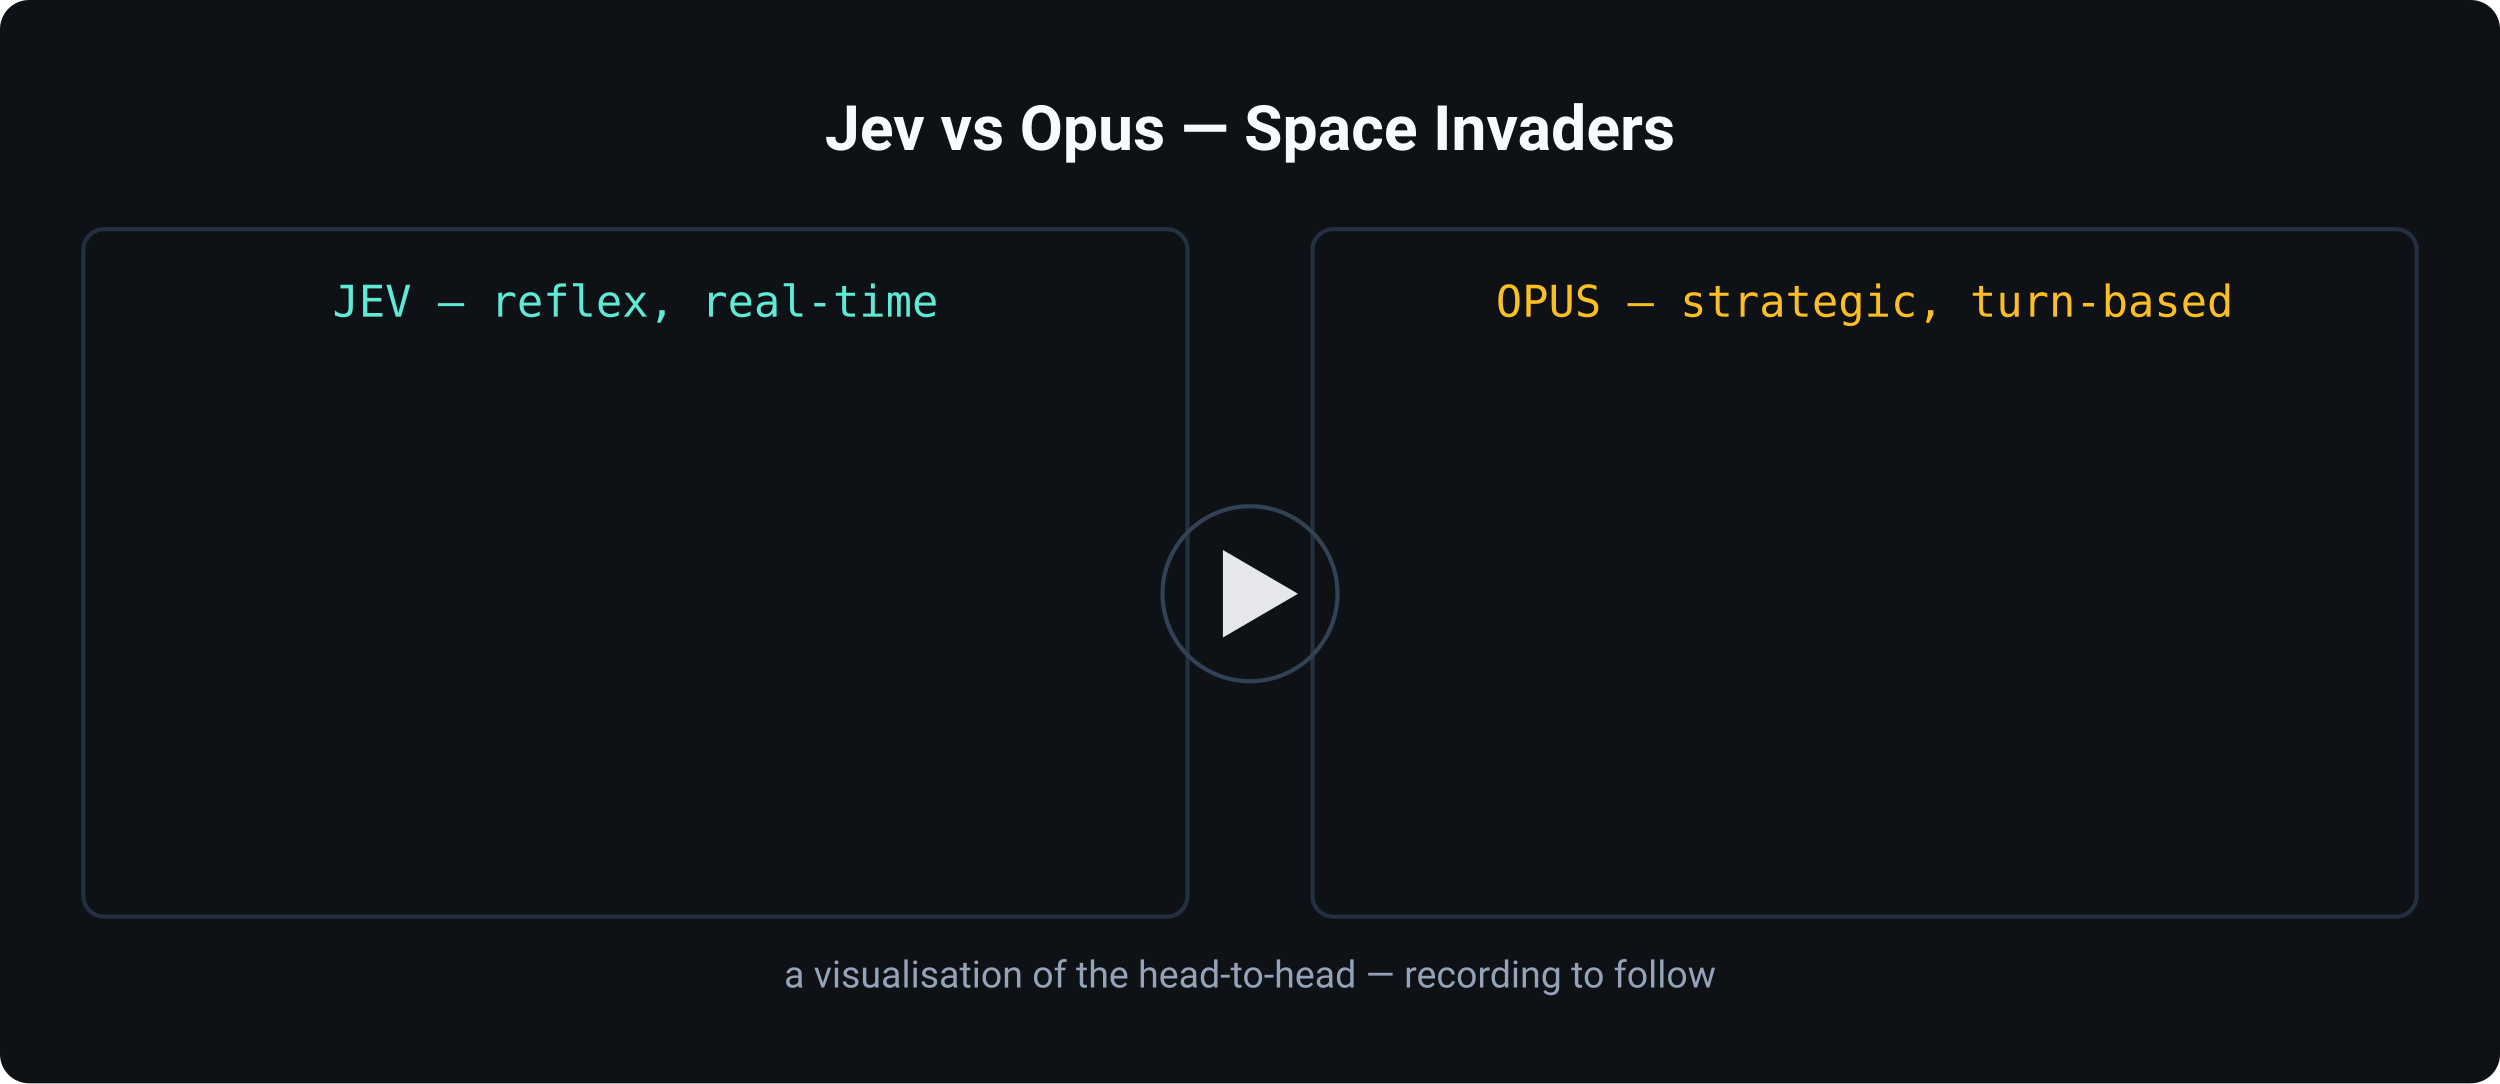
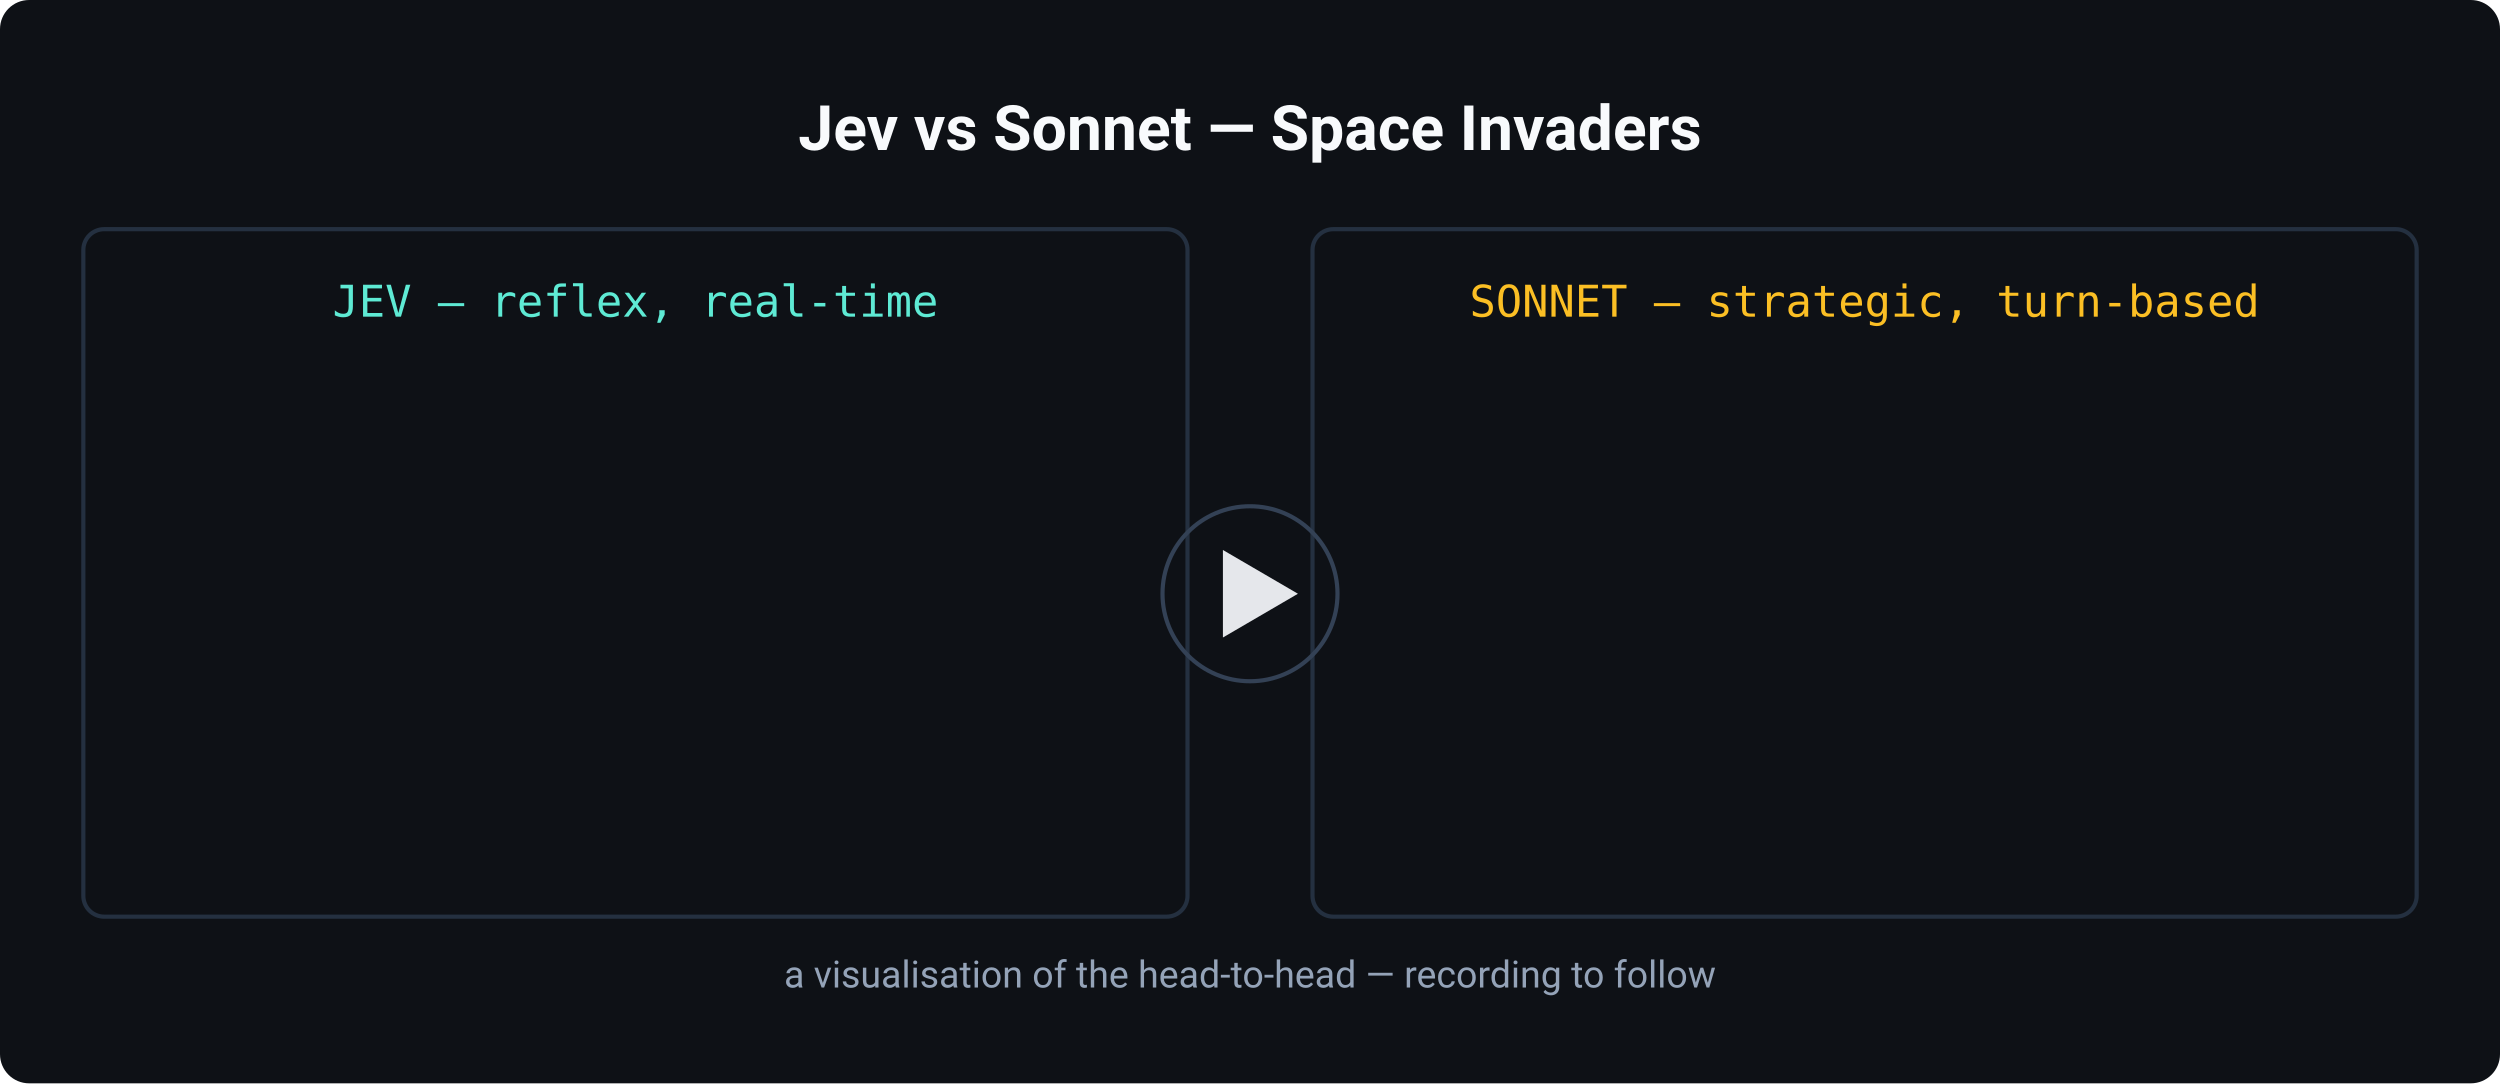
<svg xmlns="http://www.w3.org/2000/svg" viewBox="0 0 1200 520" role="img" aria-label="Jev vs Opus Space Invaders visualisation placeholder">
  <rect width="1200" height="520" rx="14" fill="#0e1116" />
-   <text x="600" y="72" text-anchor="middle" font-family="system-ui,Segoe UI,Roboto,sans-serif" font-size="30" font-weight="700" fill="#f8fafc">Jev vs Opus — Space Invaders</text>
+   <text x="600" y="72" text-anchor="middle" font-family="system-ui,Segoe UI,Roboto,sans-serif" font-size="30" font-weight="700" fill="#f8fafc">Jev vs Sonnet — Space Invaders</text>
  <g fill="none" stroke="#243040" stroke-width="2">
    <rect x="40" y="110" width="530" height="330" rx="10" />
    <rect x="630" y="110" width="530" height="330" rx="10" />
  </g>
  <text x="305" y="152" text-anchor="middle" font-family="ui-monospace,Menlo,monospace" font-size="21" fill="#5eead4">JEV — reflex, real-time</text>
-   <text x="895" y="152" text-anchor="middle" font-family="ui-monospace,Menlo,monospace" font-size="21" fill="#fbbf24">OPUS — strategic, turn-based</text>
+   <text x="895" y="152" text-anchor="middle" font-family="ui-monospace,Menlo,monospace" font-size="21" fill="#fbbf24">SONNET — strategic, turn-based</text>
  <g transform="translate(600,285)">
    <circle r="42" fill="none" stroke="#334155" stroke-width="2" />
    <path d="M-13,-21 L23,0 L-13,21 Z" fill="#e5e7eb" />
  </g>
  <text x="600" y="474" text-anchor="middle" font-family="system-ui,Segoe UI,Roboto,sans-serif" font-size="18" fill="#94a3b8">a visualisation of the head-to-head — recording to follow</text>
</svg>
